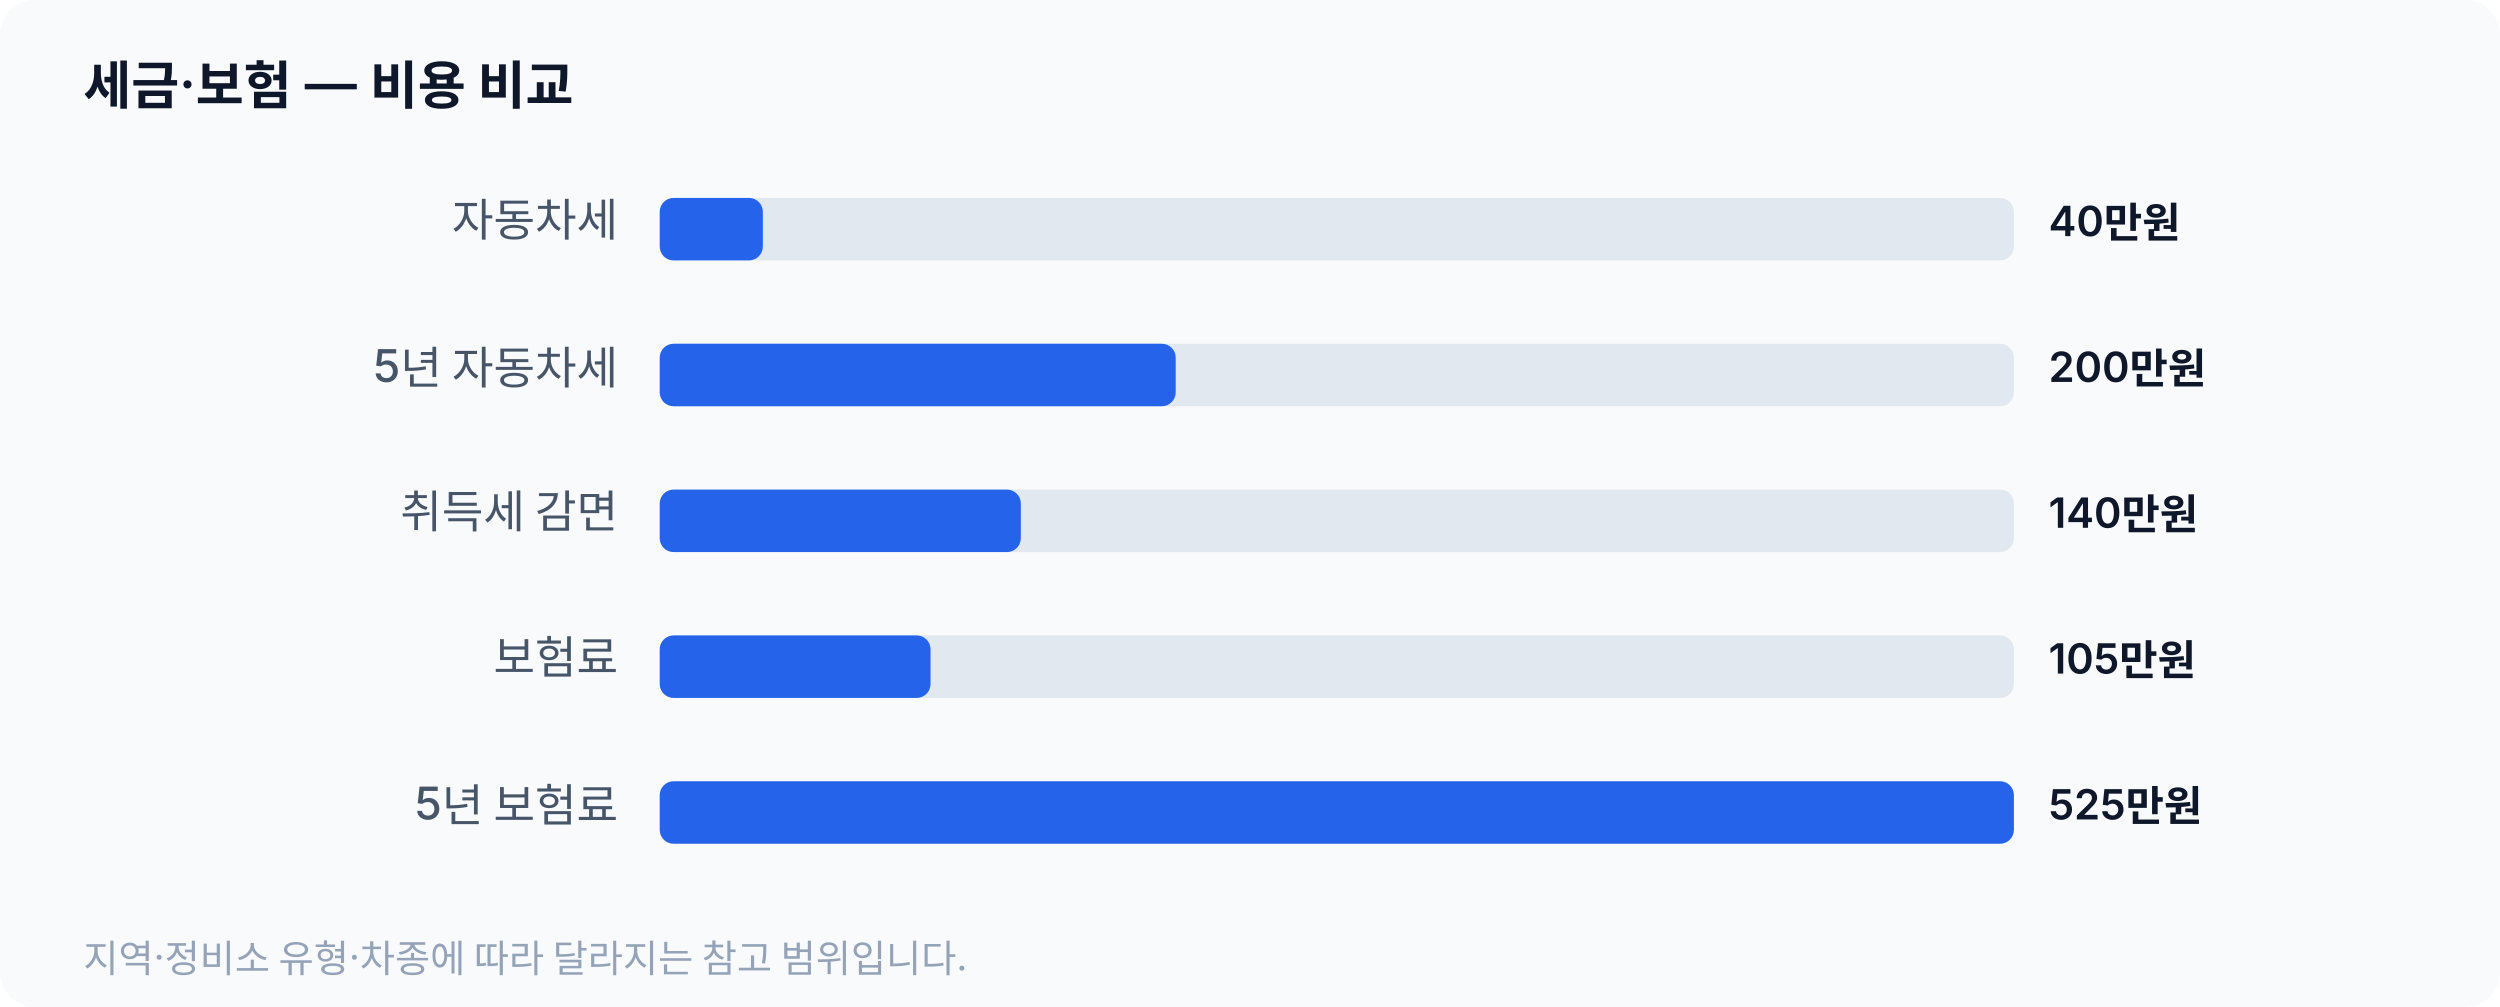
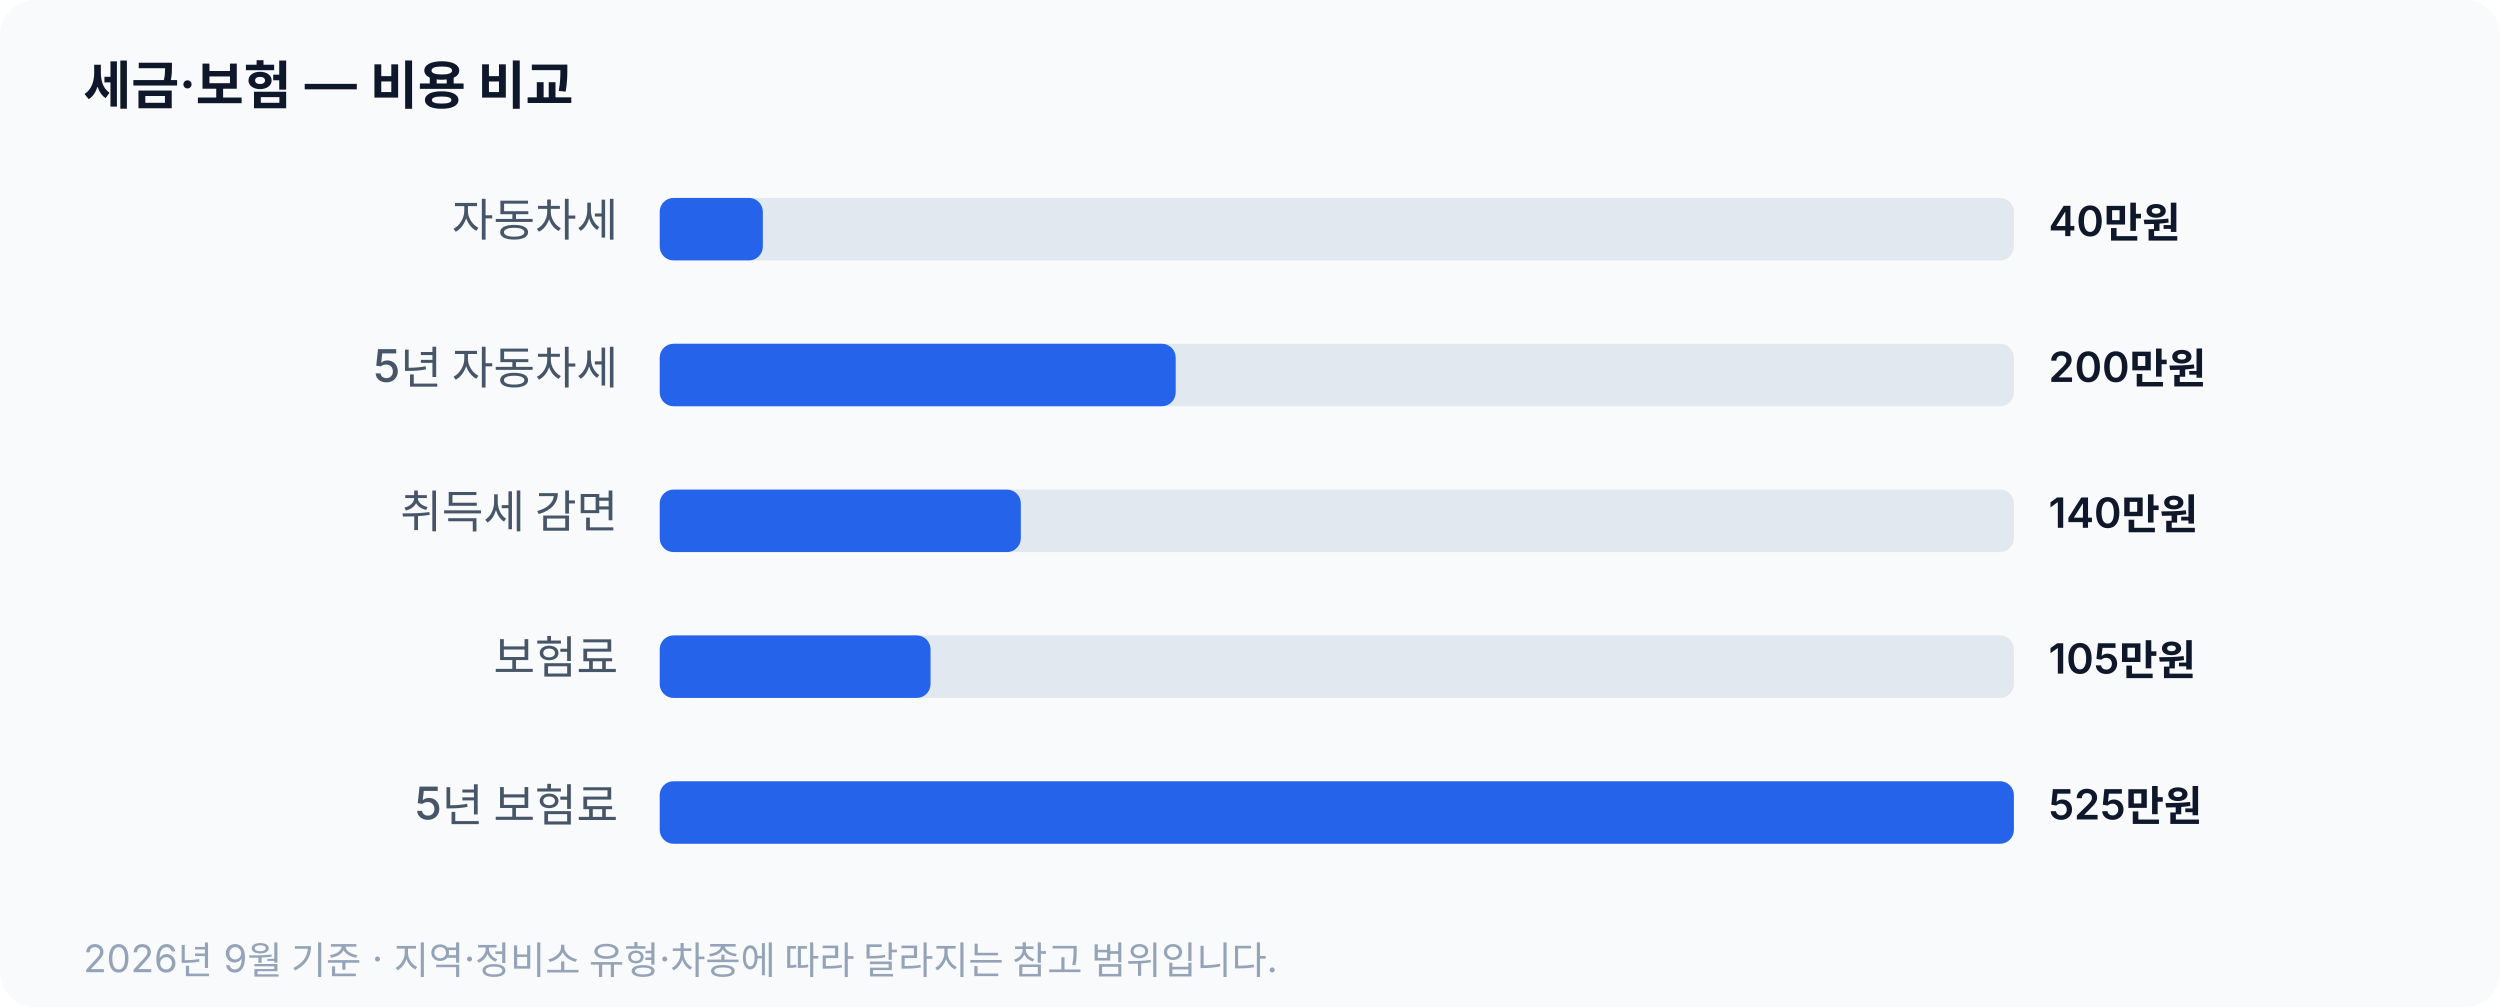
<svg xmlns="http://www.w3.org/2000/svg" viewBox="0 0 720 290" width="720" height="290" role="img" aria-label="세금·보험 — 비용 비교">
  <style>
    .bg    { fill: #f8fafc; }
    .ttl   { fill: #0f172a; font: 600 15px system-ui, -apple-system, 'Apple SD Gothic Neo', sans-serif; }
    .lbl   { fill: #475569; font: 500 13px system-ui, -apple-system, 'Apple SD Gothic Neo', sans-serif; }
    .val   { fill: #0f172a; font: 600 12px system-ui, -apple-system, 'Apple SD Gothic Neo', sans-serif; }
    .track { fill: #e2e8f0; }
    .bar   { fill: #2563eb; }
    .range { fill: #2563eb; opacity: .32; }
    .note  { fill: #94a3b8; font: 400 11px system-ui, -apple-system, 'Apple SD Gothic Neo', sans-serif; }
    @media (prefers-color-scheme: dark) {
      .bg    { fill: #0f172a; }
      .ttl   { fill: #f1f5f9; }
      .lbl   { fill: #94a3b8; }
      .val   { fill: #f1f5f9; }
      .track { fill: #1e293b; }
      .bar   { fill: #60a5fa; }
      .range { fill: #60a5fa; opacity: .32; }
      .note  { fill: #64748b; }
    }
  </style>
  <rect class="bg" width="720" height="290" rx="10" />
  <text class="ttl" x="24" y="30">세금·보험 — 비용 비교</text>
  <text class="lbl" x="178" y="68" text-anchor="end">자동차세</text>
  <rect class="track" x="190" y="57" width="390" height="18" rx="4" />
  <rect class="bar" x="190" y="57" width="29.7" height="18" rx="4" />
  <text class="val" x="590" y="68">40만원</text>
  <text class="lbl" x="178" y="110" text-anchor="end">5년 자동차세</text>
  <rect class="track" x="190" y="99" width="390" height="18" rx="4" />
  <rect class="bar" x="190" y="99" width="148.6" height="18" rx="4" />
  <text class="val" x="590" y="110">200만원</text>
  <text class="lbl" x="178" y="152" text-anchor="end">취득세 감면</text>
  <rect class="track" x="190" y="141" width="390" height="18" rx="4" />
  <rect class="bar" x="190" y="141" width="104.0" height="18" rx="4" />
  <text class="val" x="590" y="152">140만원</text>
  <text class="lbl" x="178" y="194" text-anchor="end">보험료</text>
  <rect class="track" x="190" y="183" width="390" height="18" rx="4" />
  <rect class="bar" x="190" y="183" width="78.0" height="18" rx="4" />
  <text class="val" x="590" y="194">105만원</text>
  <text class="lbl" x="178" y="236" text-anchor="end">5년 보험료</text>
  <rect class="track" x="190" y="225" width="390" height="18" rx="4" />
  <rect class="bar" x="190" y="225" width="390.0" height="18" rx="4" />
  <text class="val" x="590" y="236">525만원</text>
-   <text class="note" x="24" y="280">지역·정비소 유형·차종에 따라 달라지는 참고 범위입니다.</text>
+   <text class="note" x="24" y="280">2026년 9월 기준 · 지역·정비소 유형·차종에 따라 달라지는 참고 범위입니다.</text>
</svg>
